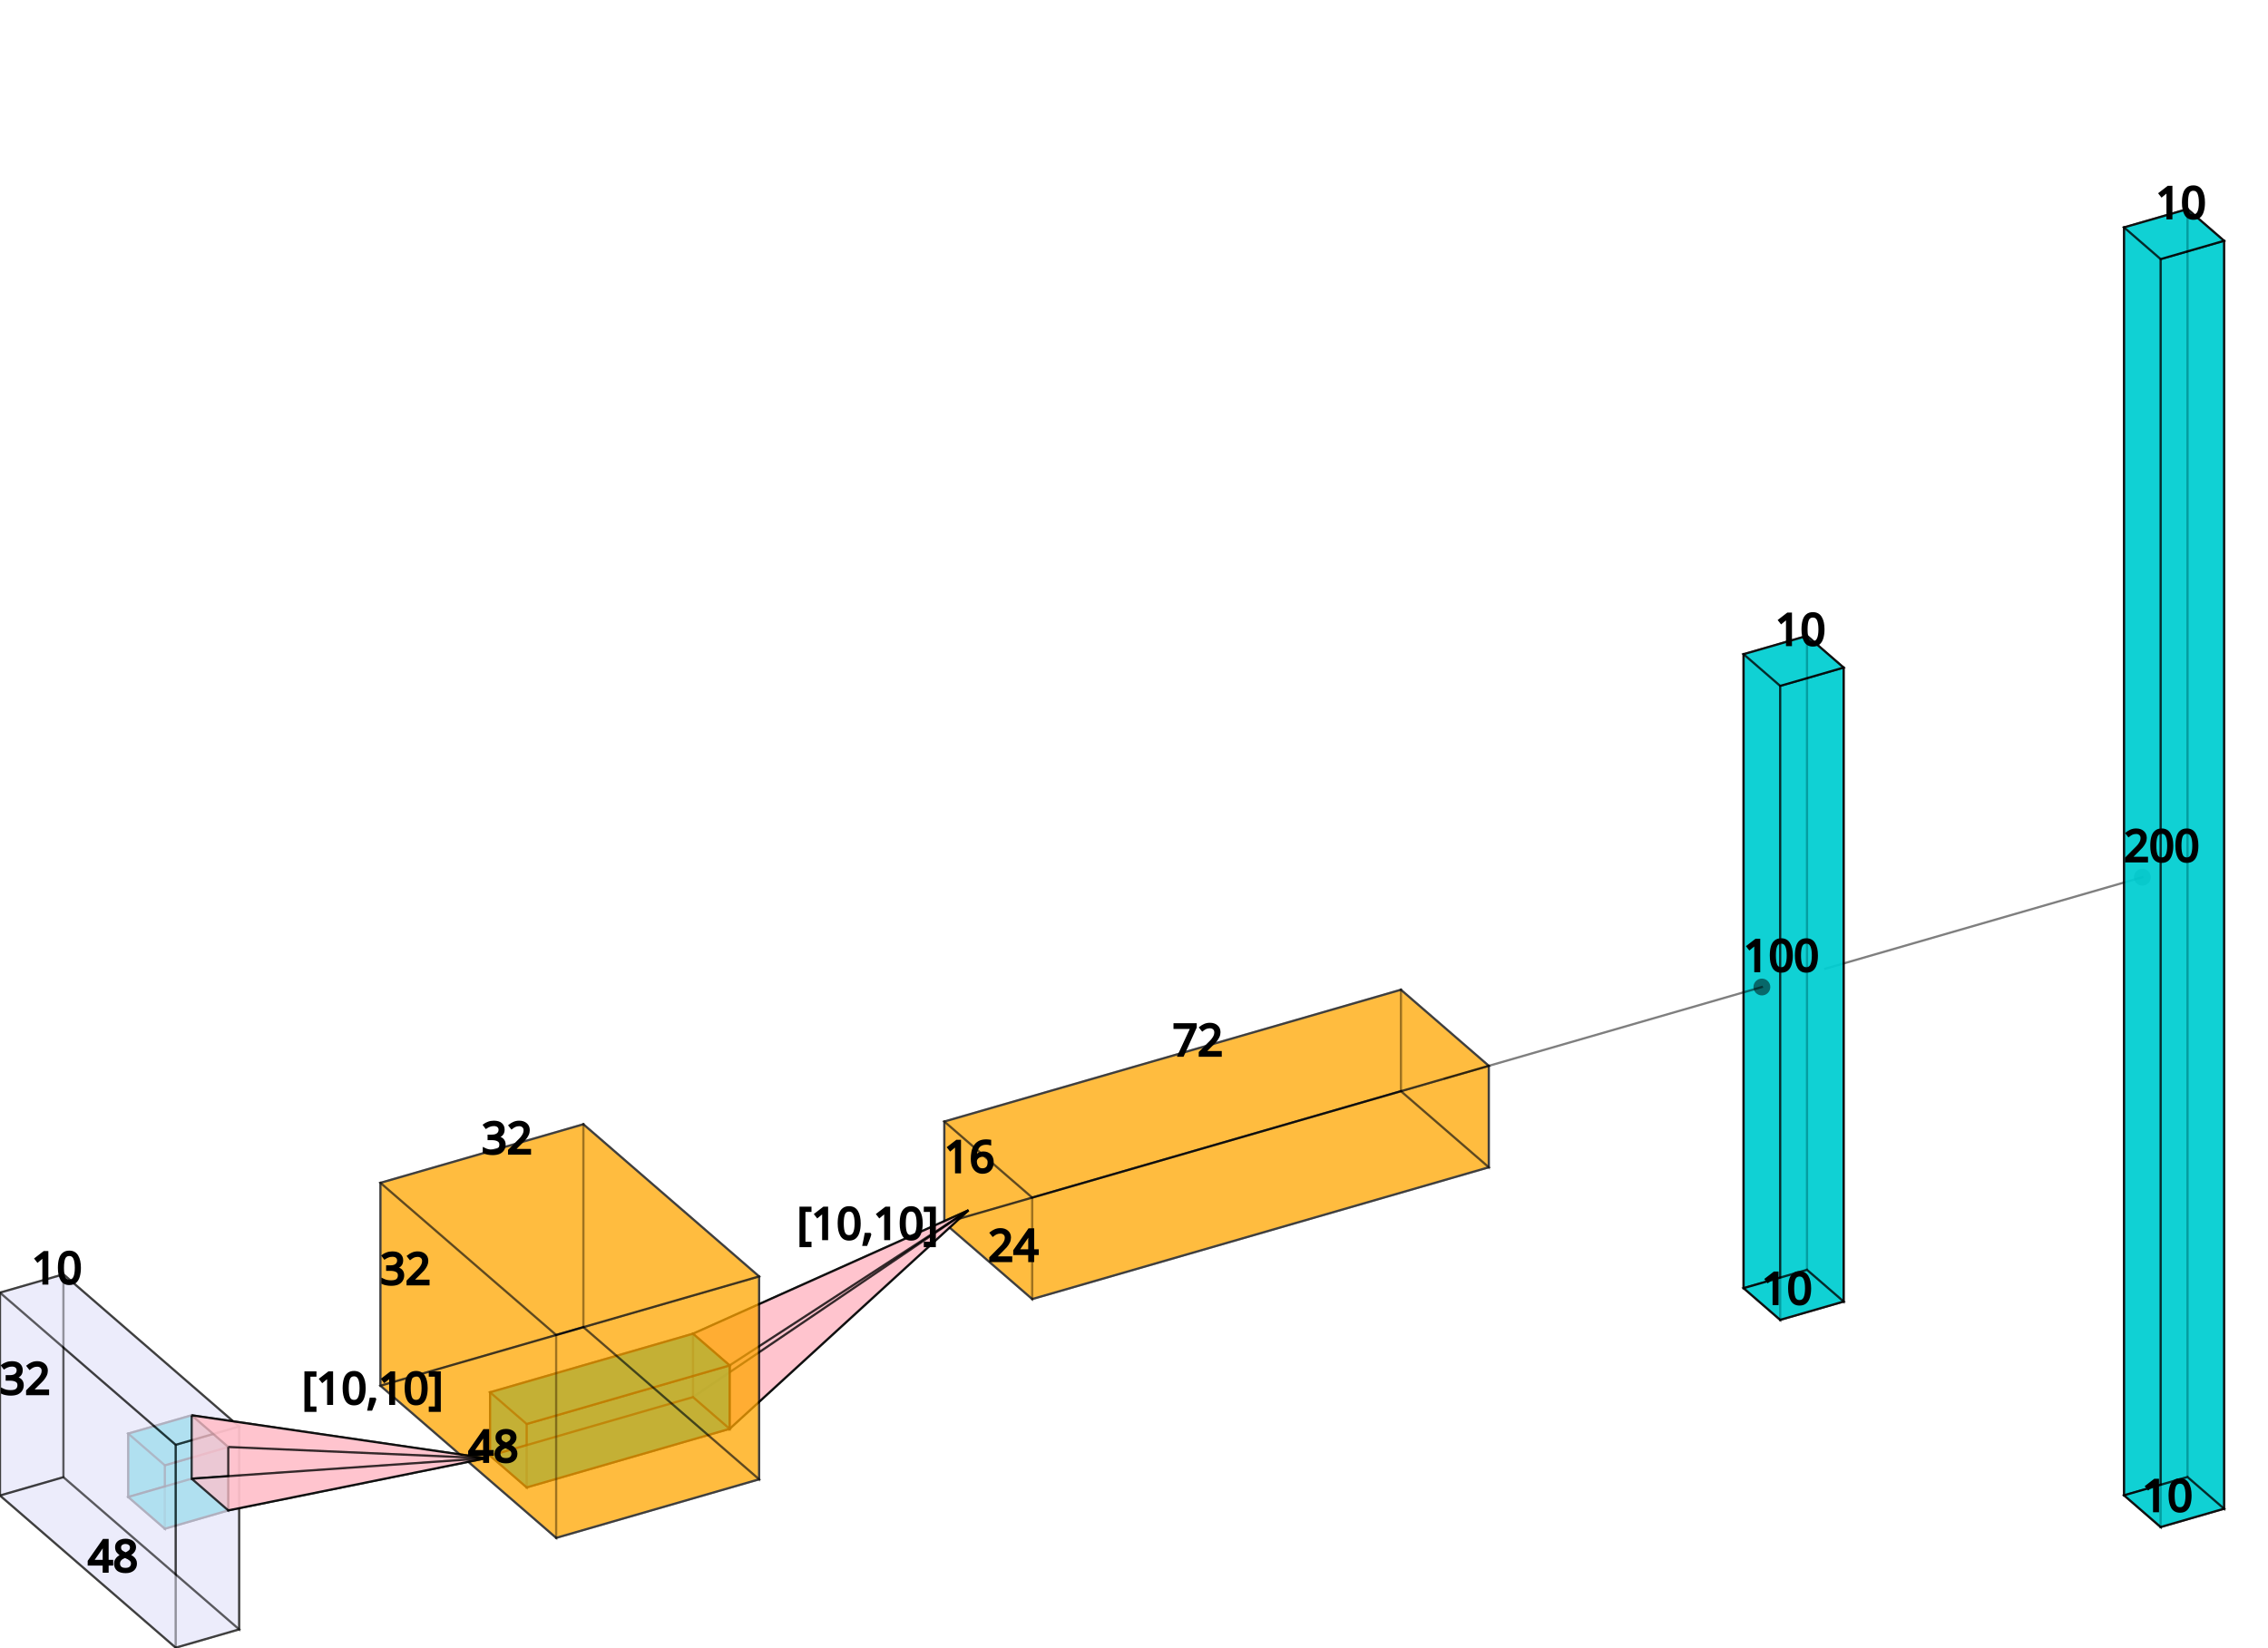
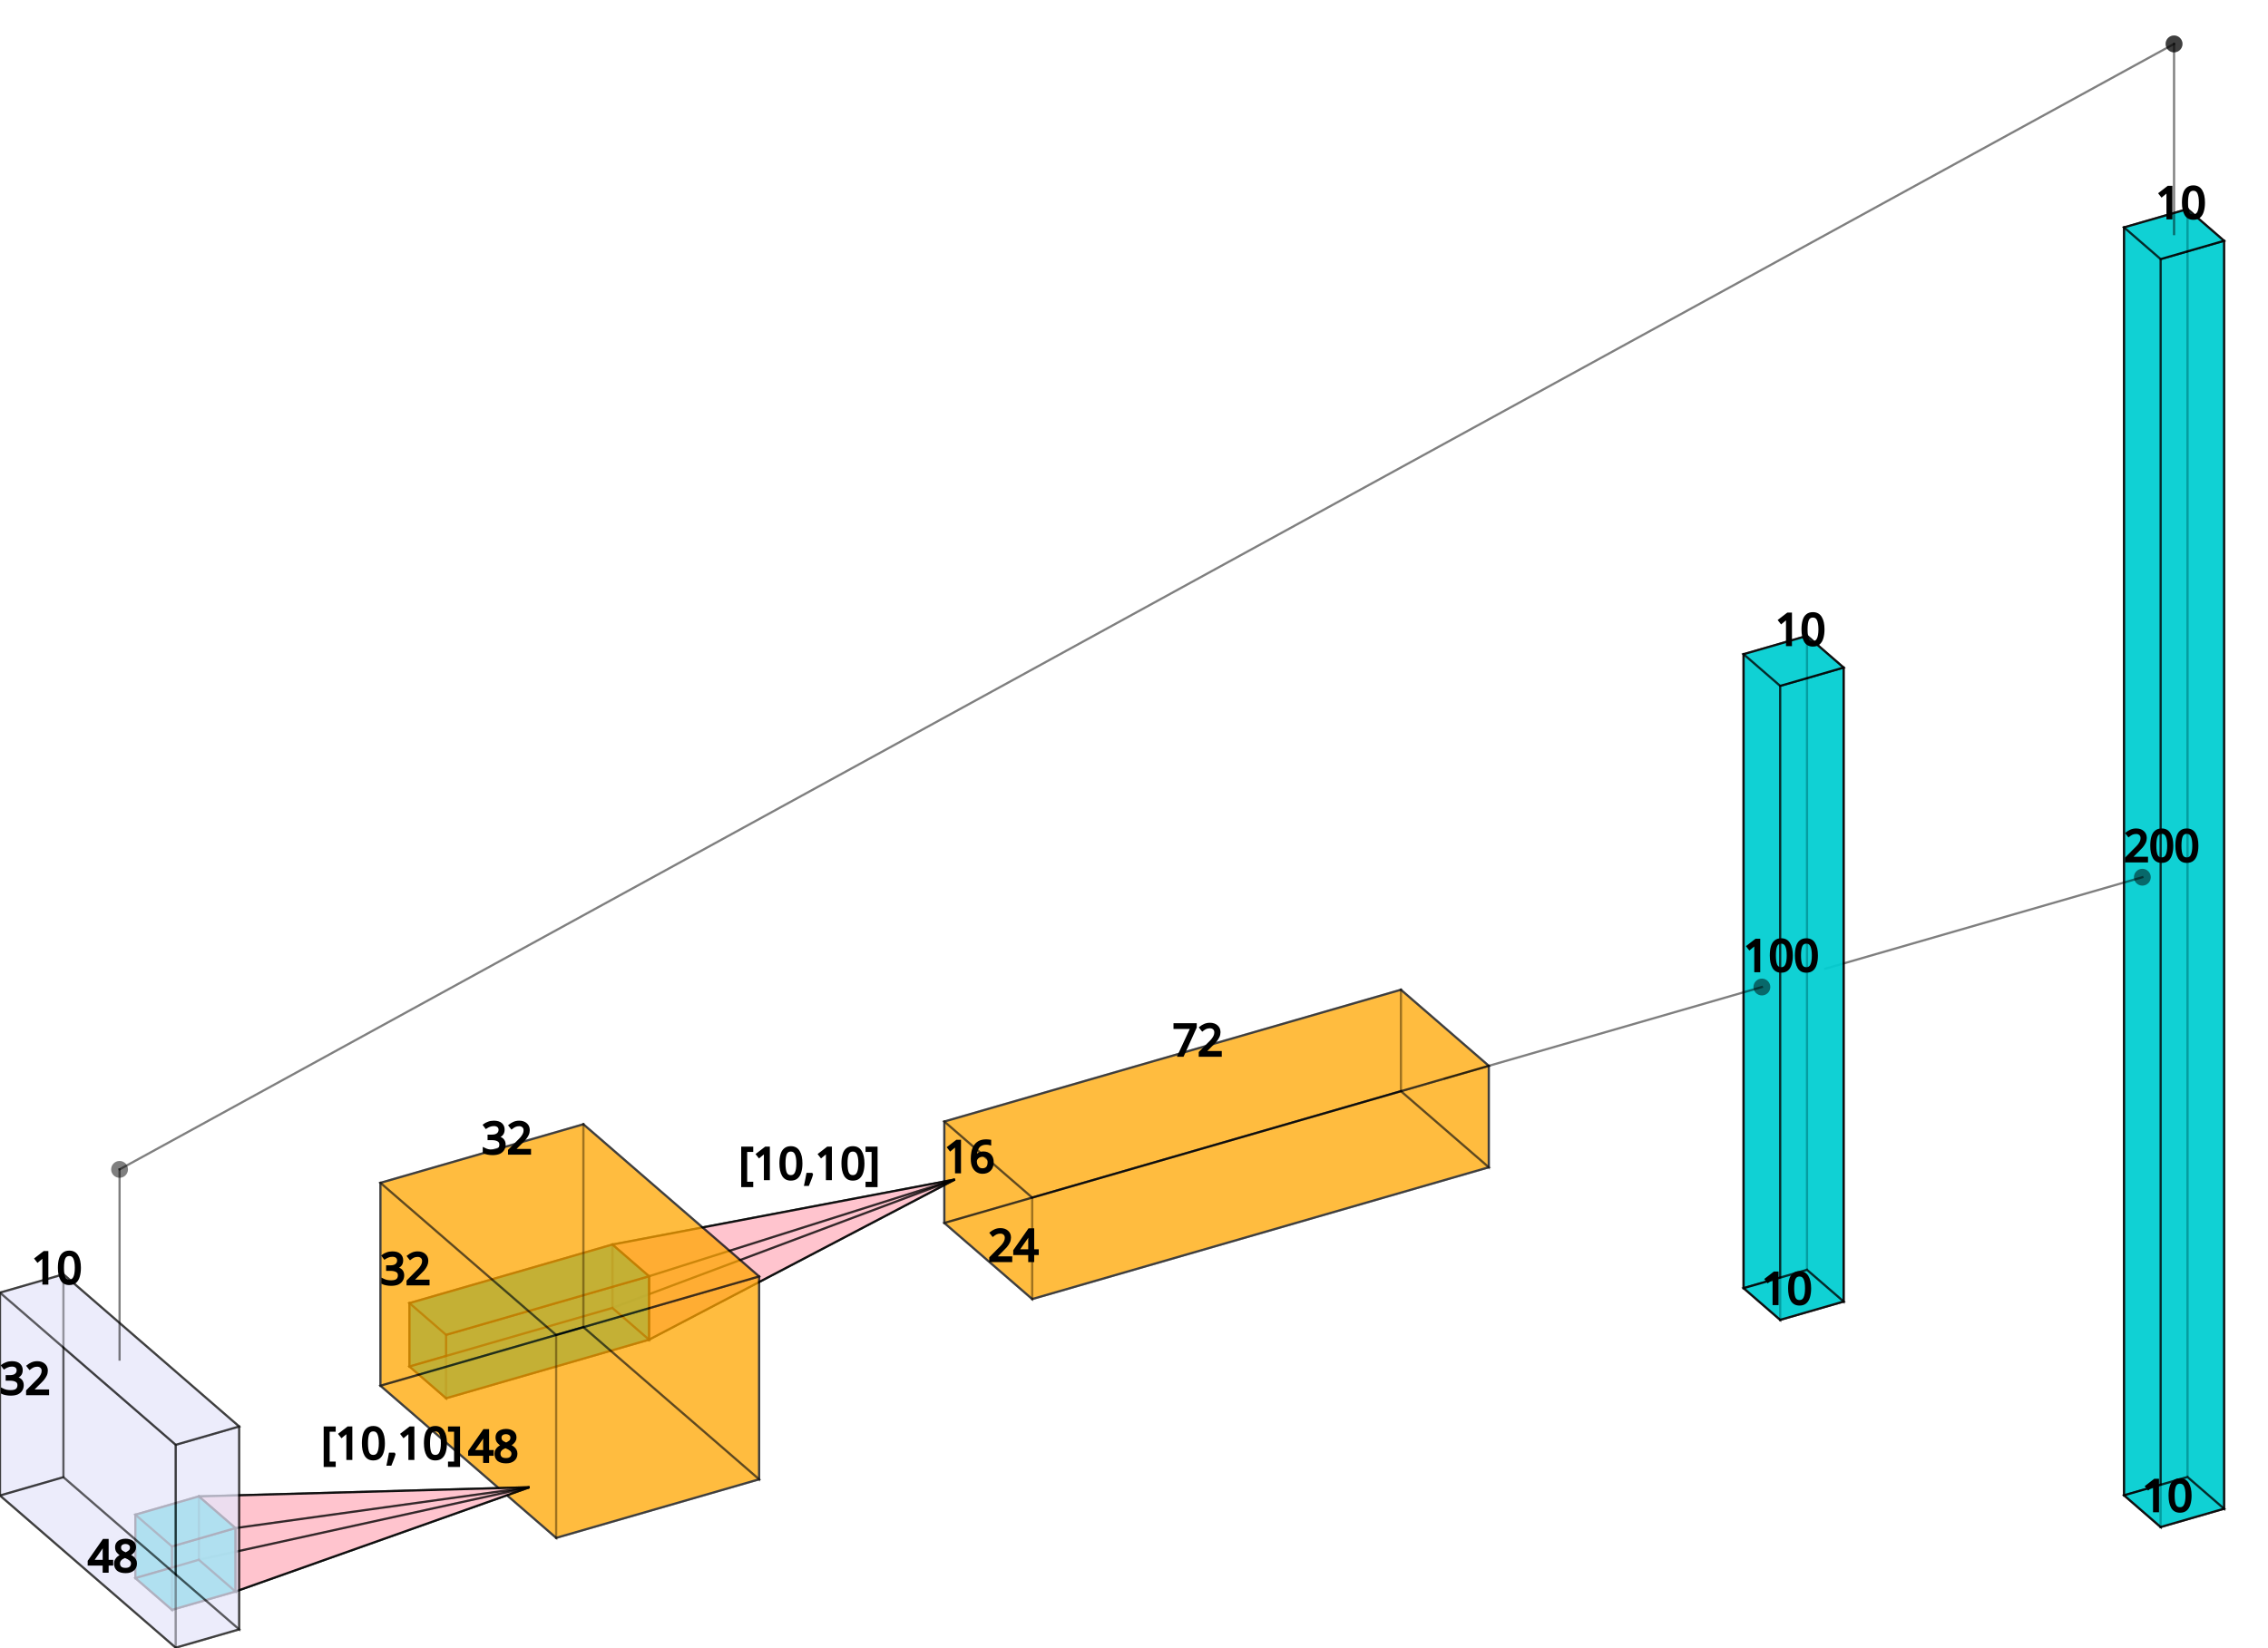
<svg xmlns="http://www.w3.org/2000/svg" width="100%" height="100%" viewBox="-156.626 -161.093 309.752 225.082">
  <g stroke="black" stroke-width="0.3">
-     <path opacity="0.5" stroke="black" d="M92.665 -28.76 L135.966 -41.26" stroke-linecap="square" />
-     <circle opacity="0.5" cx="135.966" cy="-41.26" r="1" fill="black" />
    <path opacity="0.75" fill="darkturquoise" d="M142.126 -132.527 L147.126 -128.197 L147.126 45.008 L142.126 40.678 L142.126 -132.527" stroke-linecap="square" />
    <path opacity="0.75" fill="darkturquoise" d="M133.466 -130.027 L138.466 -125.697 L138.466 47.508 L133.466 43.178 L133.466 -130.027" stroke-linecap="square" />
    <path opacity="0.75" fill="darkturquoise" d="M142.126 -132.527 L133.466 -130.027 L133.466 43.178 L142.126 40.678 L142.126 -132.527" stroke-linecap="square" />
    <path opacity="0.75" fill="darkturquoise" d="M147.126 -128.197 L138.466 -125.697 L138.466 47.508 L147.126 45.008 L147.126 -128.197" stroke-linecap="square" />
    <path opacity="0.75" fill="darkturquoise" d="M142.126 -132.527 L147.126 -128.197 L138.466 -125.697 L133.466 -130.027 L142.126 -132.527" stroke-linecap="square" />
    <path opacity="0.75" fill="darkturquoise" d="M142.126 40.678 L147.126 45.008 L138.466 47.508 L133.466 43.178 L142.126 40.678" stroke-linecap="square" />
    <text style="fill:black;font-family:calibri;font-size:6" x="133.466" y="-43.425">200</text>
    <text style="fill:black;font-family:calibri;font-size:6" x="135.966" y="45.343">10</text>
    <text style="fill:black;font-family:calibri;font-size:6" x="137.796" y="-131.277">10</text>
+     <path opacity="0.5" stroke="black" d="M92.665 -28.76 L135.966 -41.26" stroke-linecap="square" />
+     <circle opacity="0.5" cx="135.966" cy="-41.26" r="1" fill="black" />
    <path opacity="0.75" fill="darkturquoise" d="M90.165 -74.226 L95.165 -69.896 L95.165 16.707 L90.165 12.377 L90.165 -74.226" stroke-linecap="square" />
    <path opacity="0.75" fill="darkturquoise" d="M81.504 -71.726 L86.504 -67.396 L86.504 19.207 L81.504 14.877 L81.504 -71.726" stroke-linecap="square" />
    <path opacity="0.75" fill="darkturquoise" d="M90.165 -74.226 L81.504 -71.726 L81.504 14.877 L90.165 12.377 L90.165 -74.226" stroke-linecap="square" />
    <path opacity="0.75" fill="darkturquoise" d="M95.165 -69.896 L86.504 -67.396 L86.504 19.207 L95.165 16.707 L95.165 -69.896" stroke-linecap="square" />
    <path opacity="0.75" fill="darkturquoise" d="M90.165 -74.226 L95.165 -69.896 L86.504 -67.396 L81.504 -71.726 L90.165 -74.226" stroke-linecap="square" />
    <path opacity="0.75" fill="darkturquoise" d="M90.165 12.377 L95.165 16.707 L86.504 19.207 L81.504 14.877 L90.165 12.377" stroke-linecap="square" />
    <text style="fill:black;font-family:calibri;font-size:6" x="81.504" y="-28.425">100</text>
    <text style="fill:black;font-family:calibri;font-size:6" x="84.004" y="17.042">10</text>
    <text style="fill:black;font-family:calibri;font-size:6" x="85.835" y="-72.976">10</text>
    <path opacity="0.5" stroke="black" d="M40.703 -13.76 L84.004 -26.26" stroke-linecap="square" />
    <circle opacity="0.5" cx="84.004" cy="-26.26" r="1" fill="black" />
+     <path opacity="0.5" stroke="black" d="M140.296 -129.112 L140.296 -155.093" stroke-linecap="square" />
+     <circle opacity="0.5" cx="140.296" cy="-155.093" r="1" fill="black" />
    <path opacity="0.5" fill="orange" d="M34.703 -25.884 L46.703 -15.492 L46.703 -1.635 L34.703 -12.028 L34.703 -25.884" stroke-linecap="square" />
    <path opacity="0.5" fill="orange" d="M-27.651 -7.884 L-15.651 2.508 L-15.651 16.365 L-27.651 5.972 L-27.651 -7.884" stroke-linecap="square" />
    <path opacity="0.5" fill="orange" d="M34.703 -25.884 L-27.651 -7.884 L-27.651 5.972 L34.703 -12.028 L34.703 -25.884" stroke-linecap="square" />
    <path opacity="0.5" fill="orange" d="M46.703 -15.492 L-15.651 2.508 L-15.651 16.365 L46.703 -1.635 L46.703 -15.492" stroke-linecap="square" />
    <path opacity="0.5" fill="orange" d="M34.703 -25.884 L46.703 -15.492 L-15.651 2.508 L-27.651 -7.884 L34.703 -25.884" stroke-linecap="square" />
    <path opacity="0.5" fill="orange" d="M34.703 -12.028 L46.703 -1.635 L-15.651 16.365 L-27.651 5.972 L34.703 -12.028" stroke-linecap="square" />
    <text style="fill:black;font-family:calibri;font-size:6" x="-27.651" y="-0.956">16</text>
    <text style="fill:black;font-family:calibri;font-size:6" x="-21.651" y="11.169">24</text>
    <text style="fill:black;font-family:calibri;font-size:6" x="3.526" y="-16.884">72</text>
-     <path opacity="0.75" fill="pink" d="M-61.981 21.104 L-56.981 25.434 L-24.357 4.24 L-61.981 21.104" />
-     <path opacity="0.75" fill="pink" d="M-61.981 21.104 L-61.981 29.764 L-24.357 4.24 L-61.981 21.104" />
-     <path opacity="0.75" fill="pink" d="M-56.981 25.434 L-56.981 34.094 L-24.357 4.24 L-56.981 25.434" />
-     <path opacity="0.75" fill="pink" d="M-61.981 29.764 L-56.981 34.094 L-24.357 4.24 L-61.981 29.764" />
-     <text style="fill:black;font-family:calibri;font-size:6" x="-47.773" y="8.172">[10,10]</text>
-     <path opacity="0.75" fill="darkturquoise" d="M-61.981 21.104 L-56.981 25.434 L-56.981 34.094 L-61.981 29.764 L-61.981 21.104" stroke-linecap="square" />
-     <path opacity="0.75" fill="darkturquoise" d="M-89.693 29.104 L-84.693 33.434 L-84.693 42.094 L-89.693 37.764 L-89.693 29.104" stroke-linecap="square" />
-     <path opacity="0.75" fill="darkturquoise" d="M-61.981 21.104 L-89.693 29.104 L-89.693 37.764 L-61.981 29.764 L-61.981 21.104" stroke-linecap="square" />
-     <path opacity="0.75" fill="darkturquoise" d="M-56.981 25.434 L-84.693 33.434 L-84.693 42.094 L-56.981 34.094 L-56.981 25.434" stroke-linecap="square" />
-     <path opacity="0.75" fill="darkturquoise" d="M-61.981 21.104 L-56.981 25.434 L-84.693 33.434 L-89.693 29.104 L-61.981 21.104" stroke-linecap="square" />
-     <path opacity="0.75" fill="darkturquoise" d="M-61.981 29.764 L-56.981 34.094 L-84.693 42.094 L-89.693 37.764 L-61.981 29.764" stroke-linecap="square" />
+     <path opacity="0.75" fill="pink" d="M-72.988 8.923 L-67.988 13.253 L-26.211 0.033 L-72.988 8.923" />
+     <path opacity="0.75" fill="pink" d="M-72.988 8.923 L-72.988 17.583 L-26.211 0.033 L-72.988 8.923" />
+     <path opacity="0.75" fill="pink" d="M-67.988 13.253 L-67.988 21.913 L-26.211 0.033 L-67.988 13.253" />
+     <path opacity="0.75" fill="pink" d="M-72.988 17.583 L-67.988 21.913 L-26.211 0.033 L-72.988 17.583" />
+     <text style="fill:black;font-family:calibri;font-size:6" x="-55.729" y="-0.022">[10,10]</text>
+     <path opacity="0.75" fill="darkturquoise" d="M-72.988 8.923 L-67.988 13.253 L-67.988 21.913 L-72.988 17.583 L-72.988 8.923" stroke-linecap="square" />
+     <path opacity="0.75" fill="darkturquoise" d="M-100.701 16.923 L-95.701 21.253 L-95.701 29.913 L-100.701 25.583 L-100.701 16.923" stroke-linecap="square" />
+     <path opacity="0.75" fill="darkturquoise" d="M-72.988 8.923 L-100.701 16.923 L-100.701 25.583 L-72.988 17.583 L-72.988 8.923" stroke-linecap="square" />
+     <path opacity="0.75" fill="darkturquoise" d="M-67.988 13.253 L-95.701 21.253 L-95.701 29.913 L-67.988 21.913 L-67.988 13.253" stroke-linecap="square" />
+     <path opacity="0.75" fill="darkturquoise" d="M-72.988 8.923 L-67.988 13.253 L-95.701 21.253 L-100.701 16.923 L-72.988 8.923" stroke-linecap="square" />
+     <path opacity="0.75" fill="darkturquoise" d="M-72.988 17.583 L-67.988 21.913 L-95.701 29.913 L-100.701 25.583 L-72.988 17.583" stroke-linecap="square" />
    <path opacity="0.5" fill="orange" d="M-76.952 -7.508 L-52.952 13.276 L-52.952 40.989 L-76.952 20.204 L-76.952 -7.508" stroke-linecap="square" />
    <path opacity="0.5" fill="orange" d="M-104.665 0.492 L-80.665 21.276 L-80.665 48.989 L-104.665 28.204 L-104.665 0.492" stroke-linecap="square" />
    <path opacity="0.5" fill="orange" d="M-76.952 -7.508 L-104.665 0.492 L-104.665 28.204 L-76.952 20.204 L-76.952 -7.508" stroke-linecap="square" />
    <path opacity="0.5" fill="orange" d="M-52.952 13.276 L-80.665 21.276 L-80.665 48.989 L-52.952 40.989 L-52.952 13.276" stroke-linecap="square" />
    <path opacity="0.5" fill="orange" d="M-76.952 -7.508 L-52.952 13.276 L-80.665 21.276 L-104.665 0.492 L-76.952 -7.508" stroke-linecap="square" />
    <path opacity="0.5" fill="orange" d="M-76.952 20.204 L-52.952 40.989 L-80.665 48.989 L-104.665 28.204 L-76.952 20.204" stroke-linecap="square" />
    <text style="fill:black;font-family:calibri;font-size:6" x="-104.665" y="14.348">32</text>
    <text style="fill:black;font-family:calibri;font-size:6" x="-92.665" y="38.597">48</text>
    <text style="fill:black;font-family:calibri;font-size:6" x="-90.808" y="-3.508">32</text>
-     <path opacity="0.75" fill="darkturquoise" d="M-130.451 32.246 L-125.451 36.576 L-125.451 45.237 L-130.451 40.906 L-130.451 32.246" stroke-linecap="square" />
-     <path opacity="0.75" fill="darkturquoise" d="M-139.112 34.746 L-134.112 39.076 L-134.112 47.737 L-139.112 43.406 L-139.112 34.746" stroke-linecap="square" />
-     <path opacity="0.75" fill="darkturquoise" d="M-130.451 32.246 L-139.112 34.746 L-139.112 43.406 L-130.451 40.906 L-130.451 32.246" stroke-linecap="square" />
-     <path opacity="0.75" fill="darkturquoise" d="M-125.451 36.576 L-134.112 39.076 L-134.112 47.737 L-125.451 45.237 L-125.451 36.576" stroke-linecap="square" />
-     <path opacity="0.75" fill="darkturquoise" d="M-130.451 32.246 L-125.451 36.576 L-134.112 39.076 L-139.112 34.746 L-130.451 32.246" stroke-linecap="square" />
-     <path opacity="0.75" fill="darkturquoise" d="M-130.451 40.906 L-125.451 45.237 L-134.112 47.737 L-139.112 43.406 L-130.451 40.906" stroke-linecap="square" />
+     <path opacity="0.5" stroke="black" d="M-140.296 -1.347 L140.296 -155.093" stroke-linecap="square" />
+     <circle opacity="0.5" cx="140.296" cy="-155.093" r="1" fill="black" />
+     <path opacity="0.75" fill="pink" d="M-129.475 43.325 L-124.475 47.655 L-84.309 42.075 L-129.475 43.325" />
+     <path opacity="0.75" fill="pink" d="M-129.475 43.325 L-129.475 51.986 L-84.309 42.075 L-129.475 43.325" />
+     <path opacity="0.75" fill="pink" d="M-124.475 47.655 L-124.475 56.316 L-84.309 42.075 L-124.475 47.655" />
+     <path opacity="0.75" fill="pink" d="M-129.475 51.986 L-124.475 56.316 L-84.309 42.075 L-129.475 51.986" />
+     <text style="fill:black;font-family:calibri;font-size:6" x="-112.753" y="38.2">[10,10]</text>
+     <path opacity="0.75" fill="darkturquoise" d="M-129.475 43.325 L-124.475 47.655 L-124.475 56.316 L-129.475 51.986 L-129.475 43.325" stroke-linecap="square" />
+     <path opacity="0.75" fill="darkturquoise" d="M-138.136 45.825 L-133.136 50.155 L-133.136 58.816 L-138.136 54.486 L-138.136 45.825" stroke-linecap="square" />
+     <path opacity="0.75" fill="darkturquoise" d="M-129.475 43.325 L-138.136 45.825 L-138.136 54.486 L-129.475 51.986 L-129.475 43.325" stroke-linecap="square" />
+     <path opacity="0.75" fill="darkturquoise" d="M-124.475 47.655 L-133.136 50.155 L-133.136 58.816 L-124.475 56.316 L-124.475 47.655" stroke-linecap="square" />
+     <path opacity="0.75" fill="darkturquoise" d="M-129.475 43.325 L-124.475 47.655 L-133.136 50.155 L-138.136 45.825 L-129.475 43.325" stroke-linecap="square" />
+     <path opacity="0.75" fill="darkturquoise" d="M-129.475 51.986 L-124.475 56.316 L-133.136 58.816 L-138.136 54.486 L-129.475 51.986" stroke-linecap="square" />
    <path opacity="0.5" fill="lavender" d="M-147.966 12.992 L-123.966 33.776 L-123.966 61.489 L-147.966 40.704 L-147.966 12.992" stroke-linecap="square" />
    <path opacity="0.5" fill="lavender" d="M-156.626 15.492 L-132.626 36.276 L-132.626 63.989 L-156.626 43.204 L-156.626 15.492" stroke-linecap="square" />
    <path opacity="0.5" fill="lavender" d="M-147.966 12.992 L-156.626 15.492 L-156.626 43.204 L-147.966 40.704 L-147.966 12.992" stroke-linecap="square" />
    <path opacity="0.5" fill="lavender" d="M-123.966 33.776 L-132.626 36.276 L-132.626 63.989 L-123.966 61.489 L-123.966 33.776" stroke-linecap="square" />
    <path opacity="0.5" fill="lavender" d="M-147.966 12.992 L-123.966 33.776 L-132.626 36.276 L-156.626 15.492 L-147.966 12.992" stroke-linecap="square" />
    <path opacity="0.5" fill="lavender" d="M-147.966 40.704 L-123.966 61.489 L-132.626 63.989 L-156.626 43.204 L-147.966 40.704" stroke-linecap="square" />
    <text style="fill:black;font-family:calibri;font-size:6" x="-156.626" y="29.348">32</text>
    <text style="fill:black;font-family:calibri;font-size:6" x="-144.626" y="53.597">48</text>
    <text style="fill:black;font-family:calibri;font-size:6" x="-152.296" y="14.242">10</text>
-     <path opacity="0.75" fill="pink" d="M-130.451 32.246 L-125.451 36.576 L-90.251 38.11 L-130.451 32.246" />
-     <path opacity="0.75" fill="pink" d="M-130.451 32.246 L-130.451 40.906 L-90.251 38.11 L-130.451 32.246" />
-     <path opacity="0.75" fill="pink" d="M-125.451 36.576 L-125.451 45.237 L-90.251 38.11 L-125.451 36.576" />
-     <path opacity="0.75" fill="pink" d="M-130.451 40.906 L-125.451 45.237 L-90.251 38.11 L-130.451 40.906" />
-     <text style="fill:black;font-family:calibri;font-size:6" x="-115.384" y="30.678">[10,10]</text>
+     <path opacity="0.5" stroke="black" d="M-140.296 24.634 L-140.296 -1.347" stroke-linecap="square" />
+     <circle opacity="0.5" cx="-140.296" cy="-1.347" r="1" fill="black" />
  </g>
</svg>
